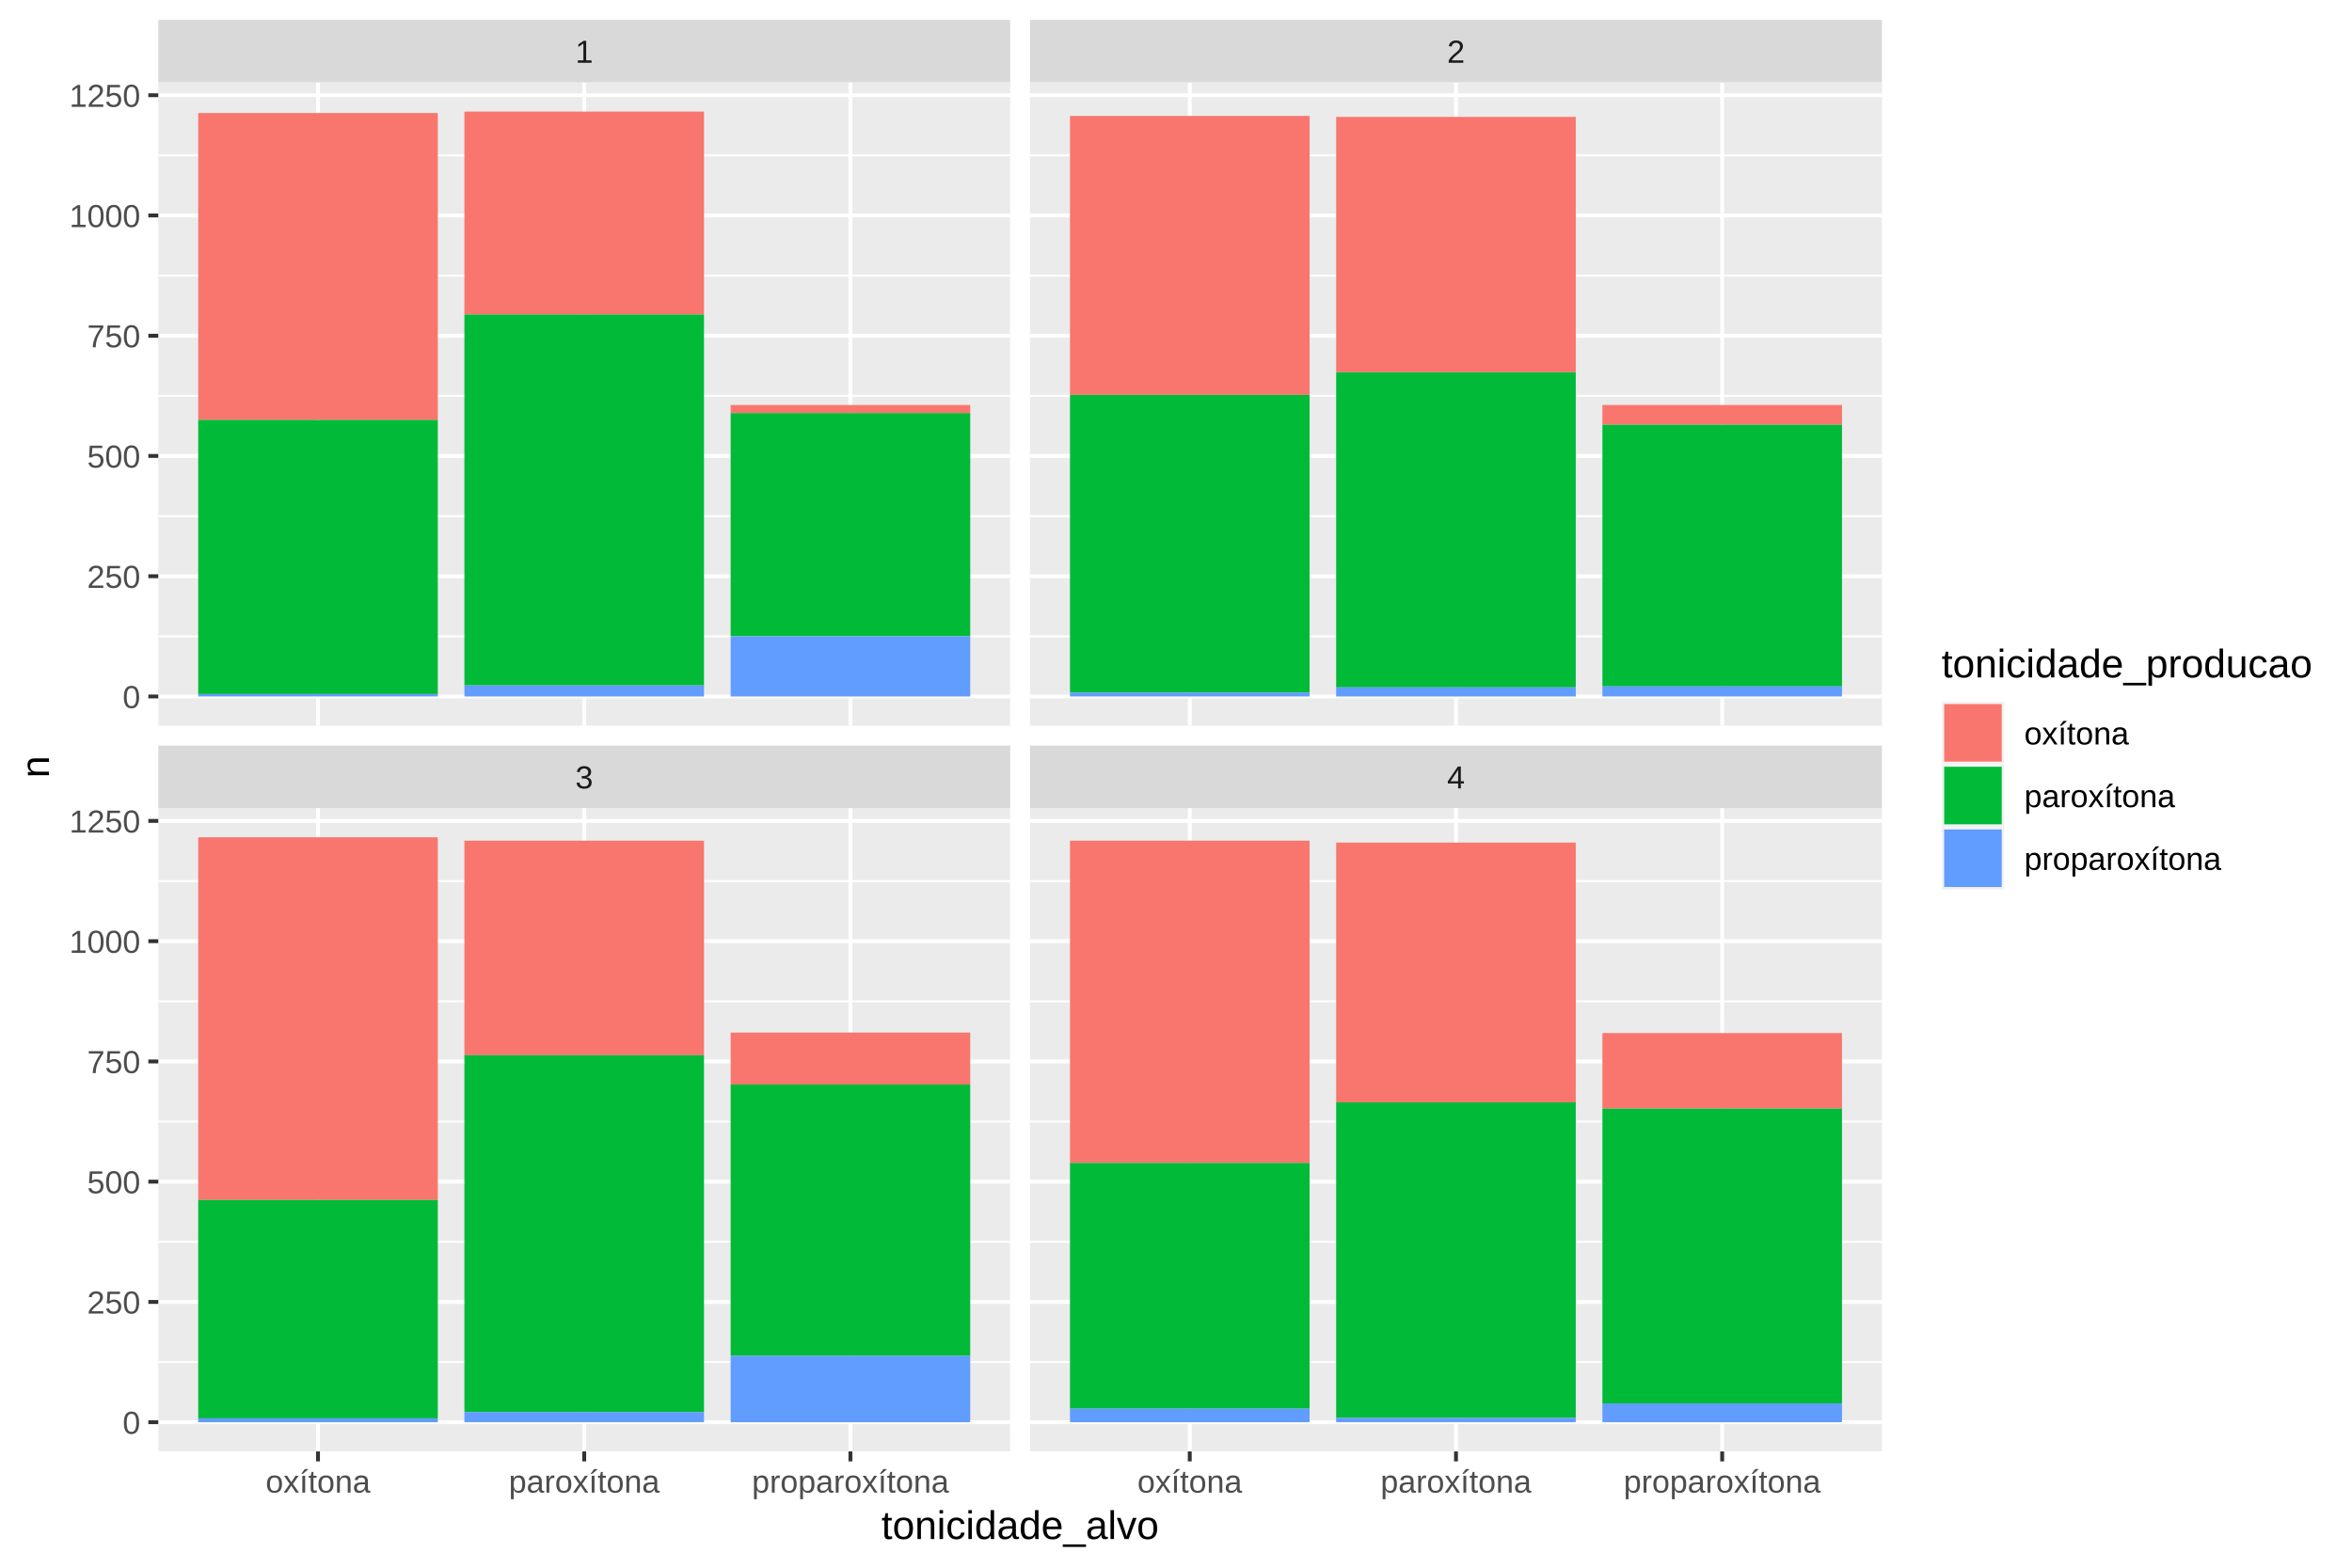
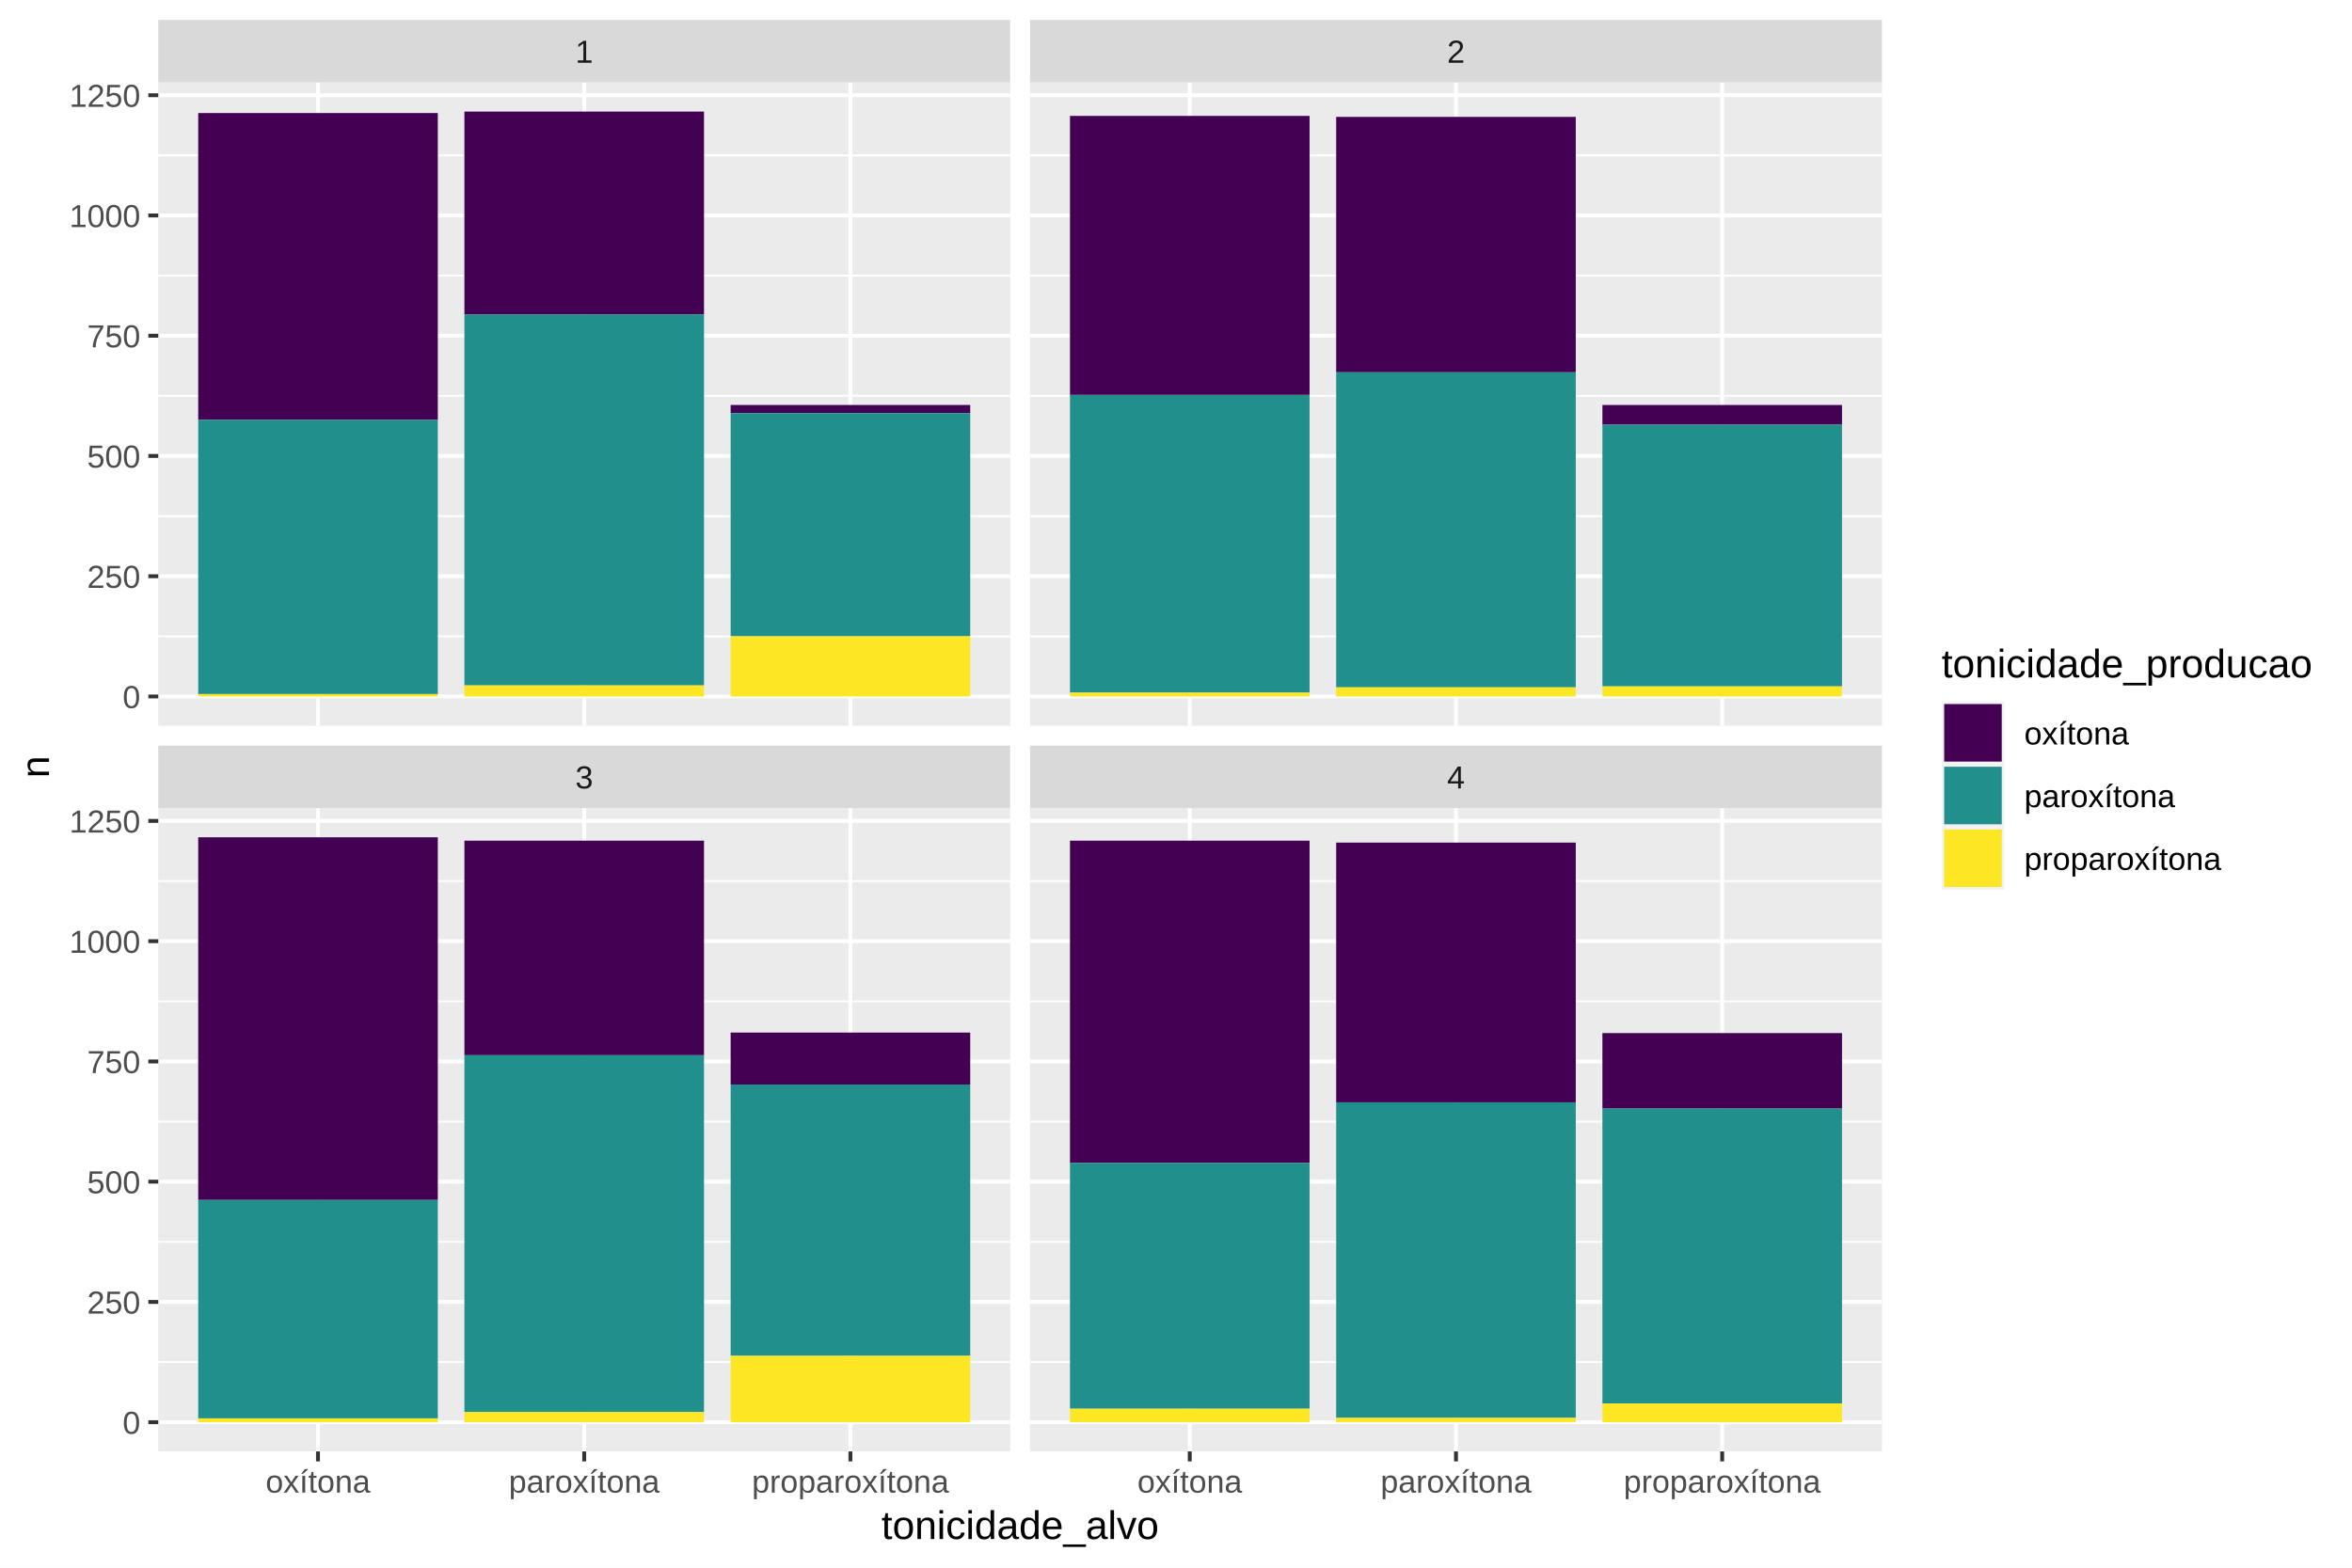
<svg xmlns="http://www.w3.org/2000/svg" class="svglite" width="648.00pt" height="432.00pt" viewBox="0 0 648.00 432.00">
  <defs>
    <style type="text/css">
    .svglite line, .svglite polyline, .svglite polygon, .svglite path, .svglite rect, .svglite circle {
      fill: none;
      stroke: #000000;
      stroke-linecap: round;
      stroke-linejoin: round;
      stroke-miterlimit: 10.00;
    }
  </style>
  </defs>
  <rect width="100%" height="100%" style="stroke: none; fill: #FFFFFF;" />
  <defs>
    <clipPath id="cpMC4wMHw2NDguMDB8MC4wMHw0MzIuMDA=">
      <rect x="0.00" y="0.00" width="648.00" height="432.00" />
    </clipPath>
  </defs>
  <g clip-path="url(#cpMC4wMHw2NDguMDB8MC4wMHw0MzIuMDA=)">
    <rect x="0.00" y="0" width="648.00" height="432.00" style="stroke-width: 1.07; stroke: #FFFFFF; fill: #FFFFFF;" />
  </g>
  <defs>
    <clipPath id="cpNDMuNjF8Mjc4LjMxfDIyLjY5fDE5OS45OA==">
      <rect x="43.61" y="22.69" width="234.70" height="177.29" />
    </clipPath>
  </defs>
  <g clip-path="url(#cpNDMuNjF8Mjc4LjMxfDIyLjY5fDE5OS45OA==)">
    <rect x="43.61" y="22.69" width="234.70" height="177.29" style="stroke-width: 1.07; stroke: none; fill: #EBEBEB;" />
    <polyline points="43.61,175.36 278.31,175.36 " style="stroke-width: 0.53; stroke: #FFFFFF; stroke-linecap: butt;" />
    <polyline points="43.61,142.22 278.31,142.22 " style="stroke-width: 0.53; stroke: #FFFFFF; stroke-linecap: butt;" />
    <polyline points="43.61,109.08 278.31,109.08 " style="stroke-width: 0.53; stroke: #FFFFFF; stroke-linecap: butt;" />
    <polyline points="43.61,75.95 278.31,75.95 " style="stroke-width: 0.53; stroke: #FFFFFF; stroke-linecap: butt;" />
    <polyline points="43.61,42.81 278.31,42.81 " style="stroke-width: 0.53; stroke: #FFFFFF; stroke-linecap: butt;" />
    <polyline points="43.61,191.92 278.31,191.92 " style="stroke-width: 1.07; stroke: #FFFFFF; stroke-linecap: butt;" />
    <polyline points="43.61,158.79 278.31,158.79 " style="stroke-width: 1.07; stroke: #FFFFFF; stroke-linecap: butt;" />
    <polyline points="43.61,125.65 278.31,125.65 " style="stroke-width: 1.07; stroke: #FFFFFF; stroke-linecap: butt;" />
    <polyline points="43.61,92.51 278.31,92.51 " style="stroke-width: 1.07; stroke: #FFFFFF; stroke-linecap: butt;" />
    <polyline points="43.61,59.38 278.31,59.38 " style="stroke-width: 1.07; stroke: #FFFFFF; stroke-linecap: butt;" />
    <polyline points="43.61,26.24 278.31,26.24 " style="stroke-width: 1.07; stroke: #FFFFFF; stroke-linecap: butt;" />
    <polyline points="87.61,199.98 87.61,22.69 " style="stroke-width: 1.07; stroke: #FFFFFF; stroke-linecap: butt;" />
    <polyline points="160.96,199.98 160.96,22.69 " style="stroke-width: 1.07; stroke: #FFFFFF; stroke-linecap: butt;" />
    <polyline points="234.30,199.98 234.30,22.69 " style="stroke-width: 1.07; stroke: #FFFFFF; stroke-linecap: butt;" />
-     <rect x="54.61" y="31.15" width="66.01" height="84.56" style="stroke-width: 1.07; stroke: none; stroke-linecap: square; stroke-linejoin: miter; fill: #F8766D;" />
-     <rect x="127.95" y="30.75" width="66.01" height="55.93" style="stroke-width: 1.07; stroke: none; stroke-linecap: square; stroke-linejoin: miter; fill: #F8766D;" />
-     <rect x="201.30" y="111.60" width="66.01" height="2.25" style="stroke-width: 1.07; stroke: none; stroke-linecap: square; stroke-linejoin: miter; fill: #F8766D;" />
-     <rect x="54.61" y="115.71" width="66.01" height="75.55" style="stroke-width: 1.07; stroke: none; stroke-linecap: square; stroke-linejoin: miter; fill: #00BA38;" />
-     <rect x="127.95" y="86.68" width="66.01" height="102.19" style="stroke-width: 1.07; stroke: none; stroke-linecap: square; stroke-linejoin: miter; fill: #00BA38;" />
-     <rect x="201.30" y="113.85" width="66.01" height="61.50" style="stroke-width: 1.07; stroke: none; stroke-linecap: square; stroke-linejoin: miter; fill: #00BA38;" />
-     <rect x="54.61" y="191.26" width="66.01" height="0.66" style="stroke-width: 1.07; stroke: none; stroke-linecap: square; stroke-linejoin: miter; fill: #619CFF;" />
-     <rect x="127.95" y="188.88" width="66.01" height="3.05" style="stroke-width: 1.07; stroke: none; stroke-linecap: square; stroke-linejoin: miter; fill: #619CFF;" />
-     <rect x="201.30" y="175.36" width="66.01" height="16.57" style="stroke-width: 1.07; stroke: none; stroke-linecap: square; stroke-linejoin: miter; fill: #619CFF;" />
+     <rect x="54.61" y="31.15" width="66.01" height="84.56" style="stroke-width: 1.07; stroke: none; stroke-linecap: square; stroke-linejoin: miter; fill: #440154;" />
+     <rect x="127.95" y="30.75" width="66.01" height="55.93" style="stroke-width: 1.07; stroke: none; stroke-linecap: square; stroke-linejoin: miter; fill: #440154;" />
+     <rect x="201.30" y="111.60" width="66.01" height="2.25" style="stroke-width: 1.07; stroke: none; stroke-linecap: square; stroke-linejoin: miter; fill: #440154;" />
+     <rect x="54.61" y="115.71" width="66.01" height="75.55" style="stroke-width: 1.07; stroke: none; stroke-linecap: square; stroke-linejoin: miter; fill: #21908C;" />
+     <rect x="127.95" y="86.68" width="66.01" height="102.19" style="stroke-width: 1.07; stroke: none; stroke-linecap: square; stroke-linejoin: miter; fill: #21908C;" />
+     <rect x="201.30" y="113.85" width="66.01" height="61.50" style="stroke-width: 1.07; stroke: none; stroke-linecap: square; stroke-linejoin: miter; fill: #21908C;" />
+     <rect x="54.61" y="191.26" width="66.01" height="0.66" style="stroke-width: 1.07; stroke: none; stroke-linecap: square; stroke-linejoin: miter; fill: #FDE725;" />
+     <rect x="127.95" y="188.88" width="66.01" height="3.05" style="stroke-width: 1.07; stroke: none; stroke-linecap: square; stroke-linejoin: miter; fill: #FDE725;" />
+     <rect x="201.30" y="175.36" width="66.01" height="16.57" style="stroke-width: 1.07; stroke: none; stroke-linecap: square; stroke-linejoin: miter; fill: #FDE725;" />
  </g>
  <g clip-path="url(#cpMC4wMHw2NDguMDB8MC4wMHw0MzIuMDA=)">
</g>
  <defs>
    <clipPath id="cpNDMuNjF8Mjc4LjMxfDIyMi42N3wzOTkuOTc=">
      <rect x="43.61" y="222.67" width="234.70" height="177.29" />
    </clipPath>
  </defs>
  <g clip-path="url(#cpNDMuNjF8Mjc4LjMxfDIyMi42N3wzOTkuOTc=)">
    <rect x="43.61" y="222.67" width="234.70" height="177.29" style="stroke-width: 1.07; stroke: none; fill: #EBEBEB;" />
    <polyline points="43.61,375.34 278.31,375.34 " style="stroke-width: 0.53; stroke: #FFFFFF; stroke-linecap: butt;" />
    <polyline points="43.61,342.20 278.31,342.20 " style="stroke-width: 0.53; stroke: #FFFFFF; stroke-linecap: butt;" />
    <polyline points="43.61,309.07 278.31,309.07 " style="stroke-width: 0.53; stroke: #FFFFFF; stroke-linecap: butt;" />
    <polyline points="43.61,275.93 278.31,275.93 " style="stroke-width: 0.53; stroke: #FFFFFF; stroke-linecap: butt;" />
    <polyline points="43.61,242.79 278.31,242.79 " style="stroke-width: 0.53; stroke: #FFFFFF; stroke-linecap: butt;" />
    <polyline points="43.61,391.91 278.31,391.91 " style="stroke-width: 1.07; stroke: #FFFFFF; stroke-linecap: butt;" />
    <polyline points="43.61,358.77 278.31,358.77 " style="stroke-width: 1.07; stroke: #FFFFFF; stroke-linecap: butt;" />
    <polyline points="43.61,325.63 278.31,325.63 " style="stroke-width: 1.07; stroke: #FFFFFF; stroke-linecap: butt;" />
    <polyline points="43.61,292.50 278.31,292.50 " style="stroke-width: 1.07; stroke: #FFFFFF; stroke-linecap: butt;" />
    <polyline points="43.61,259.36 278.31,259.36 " style="stroke-width: 1.07; stroke: #FFFFFF; stroke-linecap: butt;" />
    <polyline points="43.61,226.22 278.31,226.22 " style="stroke-width: 1.07; stroke: #FFFFFF; stroke-linecap: butt;" />
    <polyline points="87.61,399.97 87.61,222.67 " style="stroke-width: 1.07; stroke: #FFFFFF; stroke-linecap: butt;" />
    <polyline points="160.96,399.97 160.96,222.67 " style="stroke-width: 1.07; stroke: #FFFFFF; stroke-linecap: butt;" />
    <polyline points="234.30,399.97 234.30,222.67 " style="stroke-width: 1.07; stroke: #FFFFFF; stroke-linecap: butt;" />
-     <rect x="54.61" y="230.73" width="66.01" height="99.94" style="stroke-width: 1.07; stroke: none; stroke-linecap: square; stroke-linejoin: miter; fill: #F8766D;" />
-     <rect x="127.95" y="231.66" width="66.01" height="59.12" style="stroke-width: 1.07; stroke: none; stroke-linecap: square; stroke-linejoin: miter; fill: #F8766D;" />
-     <rect x="201.30" y="284.54" width="66.01" height="14.32" style="stroke-width: 1.07; stroke: none; stroke-linecap: square; stroke-linejoin: miter; fill: #F8766D;" />
-     <rect x="54.61" y="330.67" width="66.01" height="60.18" style="stroke-width: 1.07; stroke: none; stroke-linecap: square; stroke-linejoin: miter; fill: #00BA38;" />
-     <rect x="127.95" y="290.77" width="66.01" height="98.35" style="stroke-width: 1.07; stroke: none; stroke-linecap: square; stroke-linejoin: miter; fill: #00BA38;" />
-     <rect x="201.30" y="298.86" width="66.01" height="74.76" style="stroke-width: 1.07; stroke: none; stroke-linecap: square; stroke-linejoin: miter; fill: #00BA38;" />
-     <rect x="54.61" y="390.85" width="66.01" height="1.06" style="stroke-width: 1.07; stroke: none; stroke-linecap: square; stroke-linejoin: miter; fill: #619CFF;" />
-     <rect x="127.95" y="389.12" width="66.01" height="2.78" style="stroke-width: 1.07; stroke: none; stroke-linecap: square; stroke-linejoin: miter; fill: #619CFF;" />
-     <rect x="201.30" y="373.62" width="66.01" height="18.29" style="stroke-width: 1.07; stroke: none; stroke-linecap: square; stroke-linejoin: miter; fill: #619CFF;" />
+     <rect x="54.61" y="230.73" width="66.01" height="99.94" style="stroke-width: 1.07; stroke: none; stroke-linecap: square; stroke-linejoin: miter; fill: #440154;" />
+     <rect x="127.95" y="231.66" width="66.01" height="59.12" style="stroke-width: 1.07; stroke: none; stroke-linecap: square; stroke-linejoin: miter; fill: #440154;" />
+     <rect x="201.30" y="284.54" width="66.01" height="14.32" style="stroke-width: 1.07; stroke: none; stroke-linecap: square; stroke-linejoin: miter; fill: #440154;" />
+     <rect x="54.61" y="330.67" width="66.01" height="60.18" style="stroke-width: 1.07; stroke: none; stroke-linecap: square; stroke-linejoin: miter; fill: #21908C;" />
+     <rect x="127.95" y="290.77" width="66.01" height="98.35" style="stroke-width: 1.07; stroke: none; stroke-linecap: square; stroke-linejoin: miter; fill: #21908C;" />
+     <rect x="201.30" y="298.86" width="66.01" height="74.76" style="stroke-width: 1.07; stroke: none; stroke-linecap: square; stroke-linejoin: miter; fill: #21908C;" />
+     <rect x="54.61" y="390.85" width="66.01" height="1.06" style="stroke-width: 1.07; stroke: none; stroke-linecap: square; stroke-linejoin: miter; fill: #FDE725;" />
+     <rect x="127.95" y="389.12" width="66.01" height="2.78" style="stroke-width: 1.07; stroke: none; stroke-linecap: square; stroke-linejoin: miter; fill: #FDE725;" />
+     <rect x="201.30" y="373.62" width="66.01" height="18.29" style="stroke-width: 1.07; stroke: none; stroke-linecap: square; stroke-linejoin: miter; fill: #FDE725;" />
  </g>
  <g clip-path="url(#cpMC4wMHw2NDguMDB8MC4wMHw0MzIuMDA=)">
</g>
  <defs>
    <clipPath id="cpMjgzLjc5fDUxOC40OXwyMi42OXwxOTkuOTg=">
      <rect x="283.79" y="22.69" width="234.70" height="177.29" />
    </clipPath>
  </defs>
  <g clip-path="url(#cpMjgzLjc5fDUxOC40OXwyMi42OXwxOTkuOTg=)">
    <rect x="283.79" y="22.69" width="234.70" height="177.29" style="stroke-width: 1.07; stroke: none; fill: #EBEBEB;" />
    <polyline points="283.79,175.36 518.49,175.36 " style="stroke-width: 0.53; stroke: #FFFFFF; stroke-linecap: butt;" />
    <polyline points="283.79,142.22 518.49,142.22 " style="stroke-width: 0.53; stroke: #FFFFFF; stroke-linecap: butt;" />
    <polyline points="283.79,109.08 518.49,109.08 " style="stroke-width: 0.53; stroke: #FFFFFF; stroke-linecap: butt;" />
    <polyline points="283.79,75.95 518.49,75.95 " style="stroke-width: 0.53; stroke: #FFFFFF; stroke-linecap: butt;" />
    <polyline points="283.79,42.81 518.49,42.81 " style="stroke-width: 0.53; stroke: #FFFFFF; stroke-linecap: butt;" />
    <polyline points="283.79,191.92 518.49,191.92 " style="stroke-width: 1.07; stroke: #FFFFFF; stroke-linecap: butt;" />
    <polyline points="283.79,158.79 518.49,158.79 " style="stroke-width: 1.07; stroke: #FFFFFF; stroke-linecap: butt;" />
    <polyline points="283.79,125.65 518.49,125.65 " style="stroke-width: 1.07; stroke: #FFFFFF; stroke-linecap: butt;" />
    <polyline points="283.79,92.51 518.49,92.51 " style="stroke-width: 1.07; stroke: #FFFFFF; stroke-linecap: butt;" />
    <polyline points="283.79,59.38 518.49,59.38 " style="stroke-width: 1.07; stroke: #FFFFFF; stroke-linecap: butt;" />
    <polyline points="283.79,26.24 518.49,26.24 " style="stroke-width: 1.07; stroke: #FFFFFF; stroke-linecap: butt;" />
    <polyline points="327.79,199.98 327.79,22.69 " style="stroke-width: 1.07; stroke: #FFFFFF; stroke-linecap: butt;" />
    <polyline points="401.14,199.98 401.14,22.69 " style="stroke-width: 1.07; stroke: #FFFFFF; stroke-linecap: butt;" />
    <polyline points="474.48,199.98 474.48,22.69 " style="stroke-width: 1.07; stroke: #FFFFFF; stroke-linecap: butt;" />
-     <rect x="294.79" y="31.94" width="66.01" height="76.88" style="stroke-width: 1.07; stroke: none; stroke-linecap: square; stroke-linejoin: miter; fill: #F8766D;" />
-     <rect x="368.13" y="32.21" width="66.01" height="70.38" style="stroke-width: 1.07; stroke: none; stroke-linecap: square; stroke-linejoin: miter; fill: #F8766D;" />
-     <rect x="441.48" y="111.60" width="66.01" height="5.43" style="stroke-width: 1.07; stroke: none; stroke-linecap: square; stroke-linejoin: miter; fill: #F8766D;" />
-     <rect x="294.79" y="108.82" width="66.01" height="82.05" style="stroke-width: 1.07; stroke: none; stroke-linecap: square; stroke-linejoin: miter; fill: #00BA38;" />
-     <rect x="368.13" y="102.59" width="66.01" height="86.82" style="stroke-width: 1.07; stroke: none; stroke-linecap: square; stroke-linejoin: miter; fill: #00BA38;" />
-     <rect x="441.48" y="117.04" width="66.01" height="72.11" style="stroke-width: 1.07; stroke: none; stroke-linecap: square; stroke-linejoin: miter; fill: #00BA38;" />
-     <rect x="294.79" y="190.86" width="66.01" height="1.06" style="stroke-width: 1.07; stroke: none; stroke-linecap: square; stroke-linejoin: miter; fill: #619CFF;" />
-     <rect x="368.13" y="189.41" width="66.01" height="2.52" style="stroke-width: 1.07; stroke: none; stroke-linecap: square; stroke-linejoin: miter; fill: #619CFF;" />
-     <rect x="441.48" y="189.14" width="66.01" height="2.78" style="stroke-width: 1.07; stroke: none; stroke-linecap: square; stroke-linejoin: miter; fill: #619CFF;" />
+     <rect x="294.79" y="31.94" width="66.01" height="76.88" style="stroke-width: 1.07; stroke: none; stroke-linecap: square; stroke-linejoin: miter; fill: #440154;" />
+     <rect x="368.13" y="32.21" width="66.01" height="70.38" style="stroke-width: 1.07; stroke: none; stroke-linecap: square; stroke-linejoin: miter; fill: #440154;" />
+     <rect x="441.48" y="111.60" width="66.01" height="5.43" style="stroke-width: 1.07; stroke: none; stroke-linecap: square; stroke-linejoin: miter; fill: #440154;" />
+     <rect x="294.79" y="108.82" width="66.01" height="82.05" style="stroke-width: 1.07; stroke: none; stroke-linecap: square; stroke-linejoin: miter; fill: #21908C;" />
+     <rect x="368.13" y="102.59" width="66.01" height="86.82" style="stroke-width: 1.07; stroke: none; stroke-linecap: square; stroke-linejoin: miter; fill: #21908C;" />
+     <rect x="441.48" y="117.04" width="66.01" height="72.11" style="stroke-width: 1.07; stroke: none; stroke-linecap: square; stroke-linejoin: miter; fill: #21908C;" />
+     <rect x="294.79" y="190.86" width="66.01" height="1.06" style="stroke-width: 1.07; stroke: none; stroke-linecap: square; stroke-linejoin: miter; fill: #FDE725;" />
+     <rect x="368.13" y="189.41" width="66.01" height="2.52" style="stroke-width: 1.07; stroke: none; stroke-linecap: square; stroke-linejoin: miter; fill: #FDE725;" />
+     <rect x="441.48" y="189.14" width="66.01" height="2.78" style="stroke-width: 1.07; stroke: none; stroke-linecap: square; stroke-linejoin: miter; fill: #FDE725;" />
  </g>
  <g clip-path="url(#cpMC4wMHw2NDguMDB8MC4wMHw0MzIuMDA=)">
</g>
  <defs>
    <clipPath id="cpMjgzLjc5fDUxOC40OXwyMjIuNjd8Mzk5Ljk3">
      <rect x="283.79" y="222.67" width="234.70" height="177.29" />
    </clipPath>
  </defs>
  <g clip-path="url(#cpMjgzLjc5fDUxOC40OXwyMjIuNjd8Mzk5Ljk3)">
    <rect x="283.79" y="222.67" width="234.70" height="177.29" style="stroke-width: 1.07; stroke: none; fill: #EBEBEB;" />
    <polyline points="283.79,375.34 518.49,375.34 " style="stroke-width: 0.53; stroke: #FFFFFF; stroke-linecap: butt;" />
    <polyline points="283.79,342.20 518.49,342.20 " style="stroke-width: 0.53; stroke: #FFFFFF; stroke-linecap: butt;" />
    <polyline points="283.79,309.07 518.49,309.07 " style="stroke-width: 0.53; stroke: #FFFFFF; stroke-linecap: butt;" />
    <polyline points="283.79,275.93 518.49,275.93 " style="stroke-width: 0.53; stroke: #FFFFFF; stroke-linecap: butt;" />
    <polyline points="283.79,242.79 518.49,242.79 " style="stroke-width: 0.53; stroke: #FFFFFF; stroke-linecap: butt;" />
    <polyline points="283.79,391.91 518.49,391.91 " style="stroke-width: 1.07; stroke: #FFFFFF; stroke-linecap: butt;" />
    <polyline points="283.79,358.77 518.49,358.77 " style="stroke-width: 1.07; stroke: #FFFFFF; stroke-linecap: butt;" />
    <polyline points="283.79,325.63 518.49,325.63 " style="stroke-width: 1.07; stroke: #FFFFFF; stroke-linecap: butt;" />
    <polyline points="283.79,292.50 518.49,292.50 " style="stroke-width: 1.07; stroke: #FFFFFF; stroke-linecap: butt;" />
    <polyline points="283.79,259.36 518.49,259.36 " style="stroke-width: 1.07; stroke: #FFFFFF; stroke-linecap: butt;" />
    <polyline points="283.79,226.22 518.49,226.22 " style="stroke-width: 1.07; stroke: #FFFFFF; stroke-linecap: butt;" />
    <polyline points="327.79,399.97 327.79,222.67 " style="stroke-width: 1.07; stroke: #FFFFFF; stroke-linecap: butt;" />
    <polyline points="401.14,399.97 401.14,222.67 " style="stroke-width: 1.07; stroke: #FFFFFF; stroke-linecap: butt;" />
    <polyline points="474.48,399.97 474.48,222.67 " style="stroke-width: 1.07; stroke: #FFFFFF; stroke-linecap: butt;" />
-     <rect x="294.79" y="231.66" width="66.01" height="88.81" style="stroke-width: 1.07; stroke: none; stroke-linecap: square; stroke-linejoin: miter; fill: #F8766D;" />
-     <rect x="368.13" y="232.19" width="66.01" height="71.58" style="stroke-width: 1.07; stroke: none; stroke-linecap: square; stroke-linejoin: miter; fill: #F8766D;" />
-     <rect x="441.48" y="284.68" width="66.01" height="20.81" style="stroke-width: 1.07; stroke: none; stroke-linecap: square; stroke-linejoin: miter; fill: #F8766D;" />
-     <rect x="294.79" y="320.46" width="66.01" height="67.73" style="stroke-width: 1.07; stroke: none; stroke-linecap: square; stroke-linejoin: miter; fill: #00BA38;" />
-     <rect x="368.13" y="303.76" width="66.01" height="86.95" style="stroke-width: 1.07; stroke: none; stroke-linecap: square; stroke-linejoin: miter; fill: #00BA38;" />
-     <rect x="441.48" y="305.49" width="66.01" height="81.25" style="stroke-width: 1.07; stroke: none; stroke-linecap: square; stroke-linejoin: miter; fill: #00BA38;" />
-     <rect x="294.79" y="388.20" width="66.01" height="3.71" style="stroke-width: 1.07; stroke: none; stroke-linecap: square; stroke-linejoin: miter; fill: #619CFF;" />
-     <rect x="368.13" y="390.71" width="66.01" height="1.19" style="stroke-width: 1.07; stroke: none; stroke-linecap: square; stroke-linejoin: miter; fill: #619CFF;" />
-     <rect x="441.48" y="386.74" width="66.01" height="5.17" style="stroke-width: 1.07; stroke: none; stroke-linecap: square; stroke-linejoin: miter; fill: #619CFF;" />
+     <rect x="294.79" y="231.66" width="66.01" height="88.81" style="stroke-width: 1.07; stroke: none; stroke-linecap: square; stroke-linejoin: miter; fill: #440154;" />
+     <rect x="368.13" y="232.19" width="66.01" height="71.58" style="stroke-width: 1.07; stroke: none; stroke-linecap: square; stroke-linejoin: miter; fill: #440154;" />
+     <rect x="441.48" y="284.68" width="66.01" height="20.81" style="stroke-width: 1.07; stroke: none; stroke-linecap: square; stroke-linejoin: miter; fill: #440154;" />
+     <rect x="294.79" y="320.46" width="66.01" height="67.73" style="stroke-width: 1.07; stroke: none; stroke-linecap: square; stroke-linejoin: miter; fill: #21908C;" />
+     <rect x="368.13" y="303.76" width="66.01" height="86.95" style="stroke-width: 1.07; stroke: none; stroke-linecap: square; stroke-linejoin: miter; fill: #21908C;" />
+     <rect x="441.48" y="305.49" width="66.01" height="81.25" style="stroke-width: 1.07; stroke: none; stroke-linecap: square; stroke-linejoin: miter; fill: #21908C;" />
+     <rect x="294.79" y="388.20" width="66.01" height="3.71" style="stroke-width: 1.07; stroke: none; stroke-linecap: square; stroke-linejoin: miter; fill: #FDE725;" />
+     <rect x="368.13" y="390.71" width="66.01" height="1.19" style="stroke-width: 1.07; stroke: none; stroke-linecap: square; stroke-linejoin: miter; fill: #FDE725;" />
+     <rect x="441.48" y="386.74" width="66.01" height="5.17" style="stroke-width: 1.07; stroke: none; stroke-linecap: square; stroke-linejoin: miter; fill: #FDE725;" />
  </g>
  <g clip-path="url(#cpMC4wMHw2NDguMDB8MC4wMHw0MzIuMDA=)">
</g>
  <defs>
    <clipPath id="cpNDMuNjF8Mjc4LjMxfDIwNS40NnwyMjIuNjc=">
      <rect x="43.61" y="205.46" width="234.70" height="17.21" />
    </clipPath>
  </defs>
  <g clip-path="url(#cpNDMuNjF8Mjc4LjMxfDIwNS40NnwyMjIuNjc=)">
    <rect x="43.61" y="205.46" width="234.70" height="17.21" style="stroke-width: 1.07; stroke: none; fill: #D9D9D9;" />
    <text x="160.96" y="217.27" text-anchor="middle" style="font-size: 8.80px; fill: #1A1A1A; font-family: Arimo;" textLength="5.59px" lengthAdjust="spacingAndGlyphs">3</text>
  </g>
  <g clip-path="url(#cpMC4wMHw2NDguMDB8MC4wMHw0MzIuMDA=)">
</g>
  <defs>
    <clipPath id="cpMjgzLjc5fDUxOC40OXwyMDUuNDZ8MjIyLjY3">
      <rect x="283.79" y="205.46" width="234.70" height="17.21" />
    </clipPath>
  </defs>
  <g clip-path="url(#cpMjgzLjc5fDUxOC40OXwyMDUuNDZ8MjIyLjY3)">
    <rect x="283.79" y="205.46" width="234.70" height="17.21" style="stroke-width: 1.07; stroke: none; fill: #D9D9D9;" />
    <text x="401.14" y="217.27" text-anchor="middle" style="font-size: 8.80px; fill: #1A1A1A; font-family: Arimo;" textLength="5.59px" lengthAdjust="spacingAndGlyphs">4</text>
  </g>
  <g clip-path="url(#cpMC4wMHw2NDguMDB8MC4wMHw0MzIuMDA=)">
</g>
  <defs>
    <clipPath id="cpNDMuNjF8Mjc4LjMxfDUuNDh8MjIuNjk=">
      <rect x="43.61" y="5.48" width="234.70" height="17.21" />
    </clipPath>
  </defs>
  <g clip-path="url(#cpNDMuNjF8Mjc4LjMxfDUuNDh8MjIuNjk=)">
    <rect x="43.61" y="5.48" width="234.70" height="17.21" style="stroke-width: 1.07; stroke: none; fill: #D9D9D9;" />
    <text x="160.96" y="17.29" text-anchor="middle" style="font-size: 8.80px; fill: #1A1A1A; font-family: Arimo;" textLength="5.59px" lengthAdjust="spacingAndGlyphs">1</text>
  </g>
  <g clip-path="url(#cpMC4wMHw2NDguMDB8MC4wMHw0MzIuMDA=)">
</g>
  <defs>
    <clipPath id="cpMjgzLjc5fDUxOC40OXw1LjQ4fDIyLjY5">
      <rect x="283.79" y="5.48" width="234.70" height="17.21" />
    </clipPath>
  </defs>
  <g clip-path="url(#cpMjgzLjc5fDUxOC40OXw1LjQ4fDIyLjY5)">
    <rect x="283.79" y="5.48" width="234.70" height="17.21" style="stroke-width: 1.07; stroke: none; fill: #D9D9D9;" />
    <text x="401.14" y="17.29" text-anchor="middle" style="font-size: 8.80px; fill: #1A1A1A; font-family: Arimo;" textLength="5.59px" lengthAdjust="spacingAndGlyphs">2</text>
  </g>
  <g clip-path="url(#cpMC4wMHw2NDguMDB8MC4wMHw0MzIuMDA=)">
    <polyline points="87.61,402.71 87.61,399.97 " style="stroke-width: 1.07; stroke: #333333; stroke-linecap: butt;" />
    <polyline points="160.96,402.71 160.96,399.97 " style="stroke-width: 1.07; stroke: #333333; stroke-linecap: butt;" />
    <polyline points="234.30,402.71 234.30,399.97 " style="stroke-width: 1.07; stroke: #333333; stroke-linecap: butt;" />
    <text x="87.61" y="411.31" text-anchor="middle" style="font-size: 8.80px; fill: #4D4D4D; font-family: Arimo;" textLength="32.57px" lengthAdjust="spacingAndGlyphs">oxítona</text>
    <text x="160.96" y="411.31" text-anchor="middle" style="font-size: 8.80px; fill: #4D4D4D; font-family: Arimo;" textLength="46.97px" lengthAdjust="spacingAndGlyphs">paroxítona</text>
    <text x="234.30" y="411.31" text-anchor="middle" style="font-size: 8.80px; fill: #4D4D4D; font-family: Arimo;" textLength="61.36px" lengthAdjust="spacingAndGlyphs">proparoxítona</text>
    <polyline points="327.79,402.71 327.79,399.97 " style="stroke-width: 1.07; stroke: #333333; stroke-linecap: butt;" />
    <polyline points="401.14,402.71 401.14,399.97 " style="stroke-width: 1.07; stroke: #333333; stroke-linecap: butt;" />
    <polyline points="474.48,402.71 474.48,399.97 " style="stroke-width: 1.07; stroke: #333333; stroke-linecap: butt;" />
    <text x="327.79" y="411.31" text-anchor="middle" style="font-size: 8.80px; fill: #4D4D4D; font-family: Arimo;" textLength="32.57px" lengthAdjust="spacingAndGlyphs">oxítona</text>
    <text x="401.14" y="411.31" text-anchor="middle" style="font-size: 8.80px; fill: #4D4D4D; font-family: Arimo;" textLength="46.97px" lengthAdjust="spacingAndGlyphs">paroxítona</text>
    <text x="474.48" y="411.31" text-anchor="middle" style="font-size: 8.80px; fill: #4D4D4D; font-family: Arimo;" textLength="61.36px" lengthAdjust="spacingAndGlyphs">proparoxítona</text>
    <text x="38.68" y="195.13" text-anchor="end" style="font-size: 8.80px; fill: #4D4D4D; font-family: Arimo;" textLength="5.59px" lengthAdjust="spacingAndGlyphs">0</text>
    <text x="38.68" y="162.00" text-anchor="end" style="font-size: 8.80px; fill: #4D4D4D; font-family: Arimo;" textLength="16.78px" lengthAdjust="spacingAndGlyphs">250</text>
    <text x="38.68" y="128.86" text-anchor="end" style="font-size: 8.80px; fill: #4D4D4D; font-family: Arimo;" textLength="16.78px" lengthAdjust="spacingAndGlyphs">500</text>
    <text x="38.68" y="95.72" text-anchor="end" style="font-size: 8.80px; fill: #4D4D4D; font-family: Arimo;" textLength="16.78px" lengthAdjust="spacingAndGlyphs">750</text>
    <text x="38.68" y="62.59" text-anchor="end" style="font-size: 8.80px; fill: #4D4D4D; font-family: Arimo;" textLength="22.38px" lengthAdjust="spacingAndGlyphs">1000</text>
    <text x="38.68" y="29.45" text-anchor="end" style="font-size: 8.80px; fill: #4D4D4D; font-family: Arimo;" textLength="22.38px" lengthAdjust="spacingAndGlyphs">1250</text>
    <polyline points="40.87,191.92 43.61,191.92 " style="stroke-width: 1.07; stroke: #333333; stroke-linecap: butt;" />
    <polyline points="40.87,158.79 43.61,158.79 " style="stroke-width: 1.07; stroke: #333333; stroke-linecap: butt;" />
    <polyline points="40.87,125.65 43.61,125.65 " style="stroke-width: 1.07; stroke: #333333; stroke-linecap: butt;" />
    <polyline points="40.87,92.51 43.61,92.51 " style="stroke-width: 1.07; stroke: #333333; stroke-linecap: butt;" />
    <polyline points="40.87,59.38 43.61,59.38 " style="stroke-width: 1.07; stroke: #333333; stroke-linecap: butt;" />
    <polyline points="40.87,26.24 43.61,26.24 " style="stroke-width: 1.07; stroke: #333333; stroke-linecap: butt;" />
    <text x="38.68" y="395.12" text-anchor="end" style="font-size: 8.80px; fill: #4D4D4D; font-family: Arimo;" textLength="5.59px" lengthAdjust="spacingAndGlyphs">0</text>
    <text x="38.68" y="361.98" text-anchor="end" style="font-size: 8.80px; fill: #4D4D4D; font-family: Arimo;" textLength="16.78px" lengthAdjust="spacingAndGlyphs">250</text>
    <text x="38.68" y="328.84" text-anchor="end" style="font-size: 8.80px; fill: #4D4D4D; font-family: Arimo;" textLength="16.78px" lengthAdjust="spacingAndGlyphs">500</text>
    <text x="38.68" y="295.71" text-anchor="end" style="font-size: 8.80px; fill: #4D4D4D; font-family: Arimo;" textLength="16.78px" lengthAdjust="spacingAndGlyphs">750</text>
    <text x="38.68" y="262.57" text-anchor="end" style="font-size: 8.80px; fill: #4D4D4D; font-family: Arimo;" textLength="22.38px" lengthAdjust="spacingAndGlyphs">1000</text>
    <text x="38.68" y="229.43" text-anchor="end" style="font-size: 8.80px; fill: #4D4D4D; font-family: Arimo;" textLength="22.38px" lengthAdjust="spacingAndGlyphs">1250</text>
    <polyline points="40.87,391.91 43.61,391.91 " style="stroke-width: 1.07; stroke: #333333; stroke-linecap: butt;" />
    <polyline points="40.87,358.77 43.61,358.77 " style="stroke-width: 1.07; stroke: #333333; stroke-linecap: butt;" />
    <polyline points="40.87,325.63 43.61,325.63 " style="stroke-width: 1.07; stroke: #333333; stroke-linecap: butt;" />
    <polyline points="40.87,292.50 43.61,292.50 " style="stroke-width: 1.07; stroke: #333333; stroke-linecap: butt;" />
    <polyline points="40.87,259.36 43.61,259.36 " style="stroke-width: 1.07; stroke: #333333; stroke-linecap: butt;" />
    <polyline points="40.87,226.22 43.61,226.22 " style="stroke-width: 1.07; stroke: #333333; stroke-linecap: butt;" />
    <text x="281.05" y="424.10" text-anchor="middle" style="font-size: 11.00px; font-family: Arimo;" textLength="86.20px" lengthAdjust="spacingAndGlyphs">tonicidade_alvo</text>
    <text transform="translate(13.50,211.33) rotate(-90)" text-anchor="middle" style="font-size: 11.00px; font-family: Arimo;" textLength="6.97px" lengthAdjust="spacingAndGlyphs">n</text>
    <rect x="529.45" y="172.03" width="113.07" height="78.60" style="stroke-width: 1.07; stroke: none; fill: #FFFFFF;" />
    <text x="534.93" y="186.68" style="font-size: 11.00px; font-family: Arimo;" textLength="114.62px" lengthAdjust="spacingAndGlyphs">tonicidade_producao</text>
    <rect x="534.93" y="193.31" width="17.28" height="17.28" style="stroke-width: 1.07; stroke: none; fill: #F2F2F2;" />
-     <rect x="535.64" y="194.01" width="15.86" height="15.86" style="stroke-width: 1.07; stroke: none; stroke-linecap: square; stroke-linejoin: miter; fill: #F8766D;" />
+     <rect x="535.64" y="194.01" width="15.86" height="15.86" style="stroke-width: 1.07; stroke: none; stroke-linecap: square; stroke-linejoin: miter; fill: #440154;" />
    <rect x="534.93" y="210.59" width="17.28" height="17.28" style="stroke-width: 1.07; stroke: none; fill: #F2F2F2;" />
-     <rect x="535.64" y="211.29" width="15.86" height="15.86" style="stroke-width: 1.07; stroke: none; stroke-linecap: square; stroke-linejoin: miter; fill: #00BA38;" />
+     <rect x="535.64" y="211.29" width="15.86" height="15.86" style="stroke-width: 1.07; stroke: none; stroke-linecap: square; stroke-linejoin: miter; fill: #21908C;" />
    <rect x="534.93" y="227.87" width="17.28" height="17.28" style="stroke-width: 1.07; stroke: none; fill: #F2F2F2;" />
-     <rect x="535.64" y="228.57" width="15.86" height="15.86" style="stroke-width: 1.07; stroke: none; stroke-linecap: square; stroke-linejoin: miter; fill: #619CFF;" />
+     <rect x="535.64" y="228.57" width="15.86" height="15.86" style="stroke-width: 1.07; stroke: none; stroke-linecap: square; stroke-linejoin: miter; fill: #FDE725;" />
    <text x="557.69" y="205.15" style="font-size: 8.80px; font-family: Arimo;" textLength="32.57px" lengthAdjust="spacingAndGlyphs">oxítona</text>
    <text x="557.69" y="222.43" style="font-size: 8.80px; font-family: Arimo;" textLength="46.97px" lengthAdjust="spacingAndGlyphs">paroxítona</text>
    <text x="557.69" y="239.71" style="font-size: 8.80px; font-family: Arimo;" textLength="61.36px" lengthAdjust="spacingAndGlyphs">proparoxítona</text>
  </g>
</svg>
